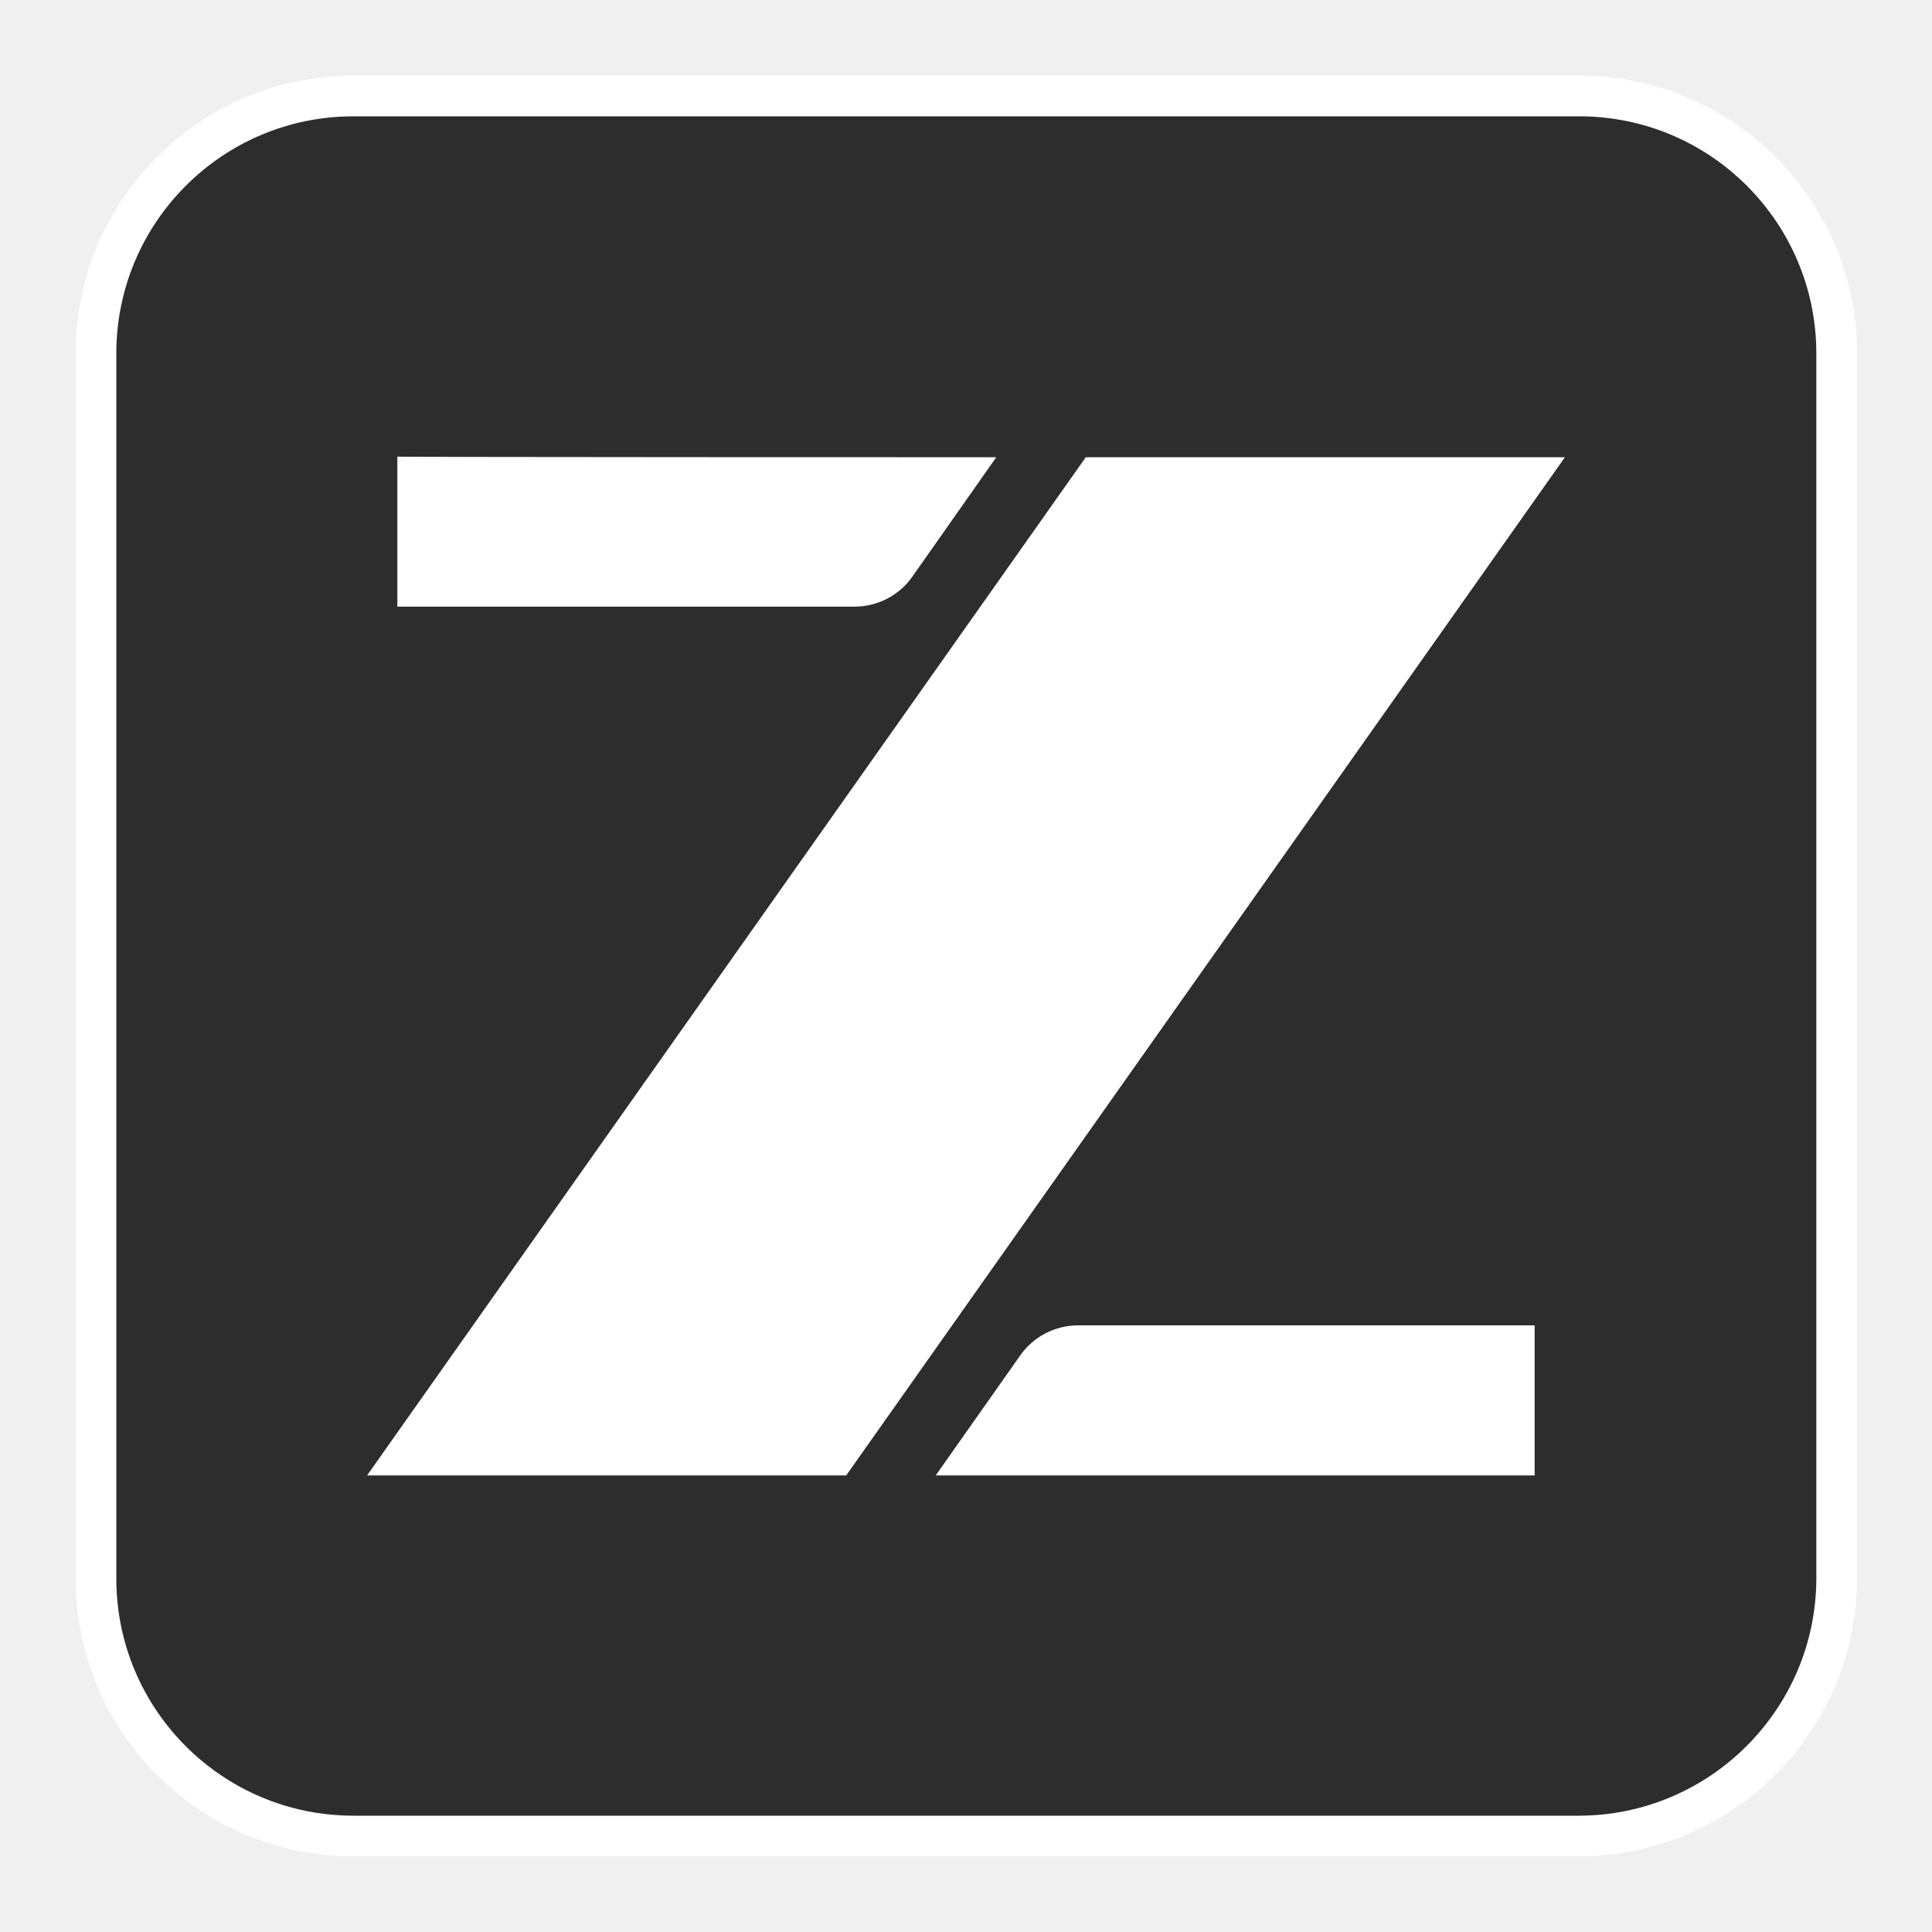
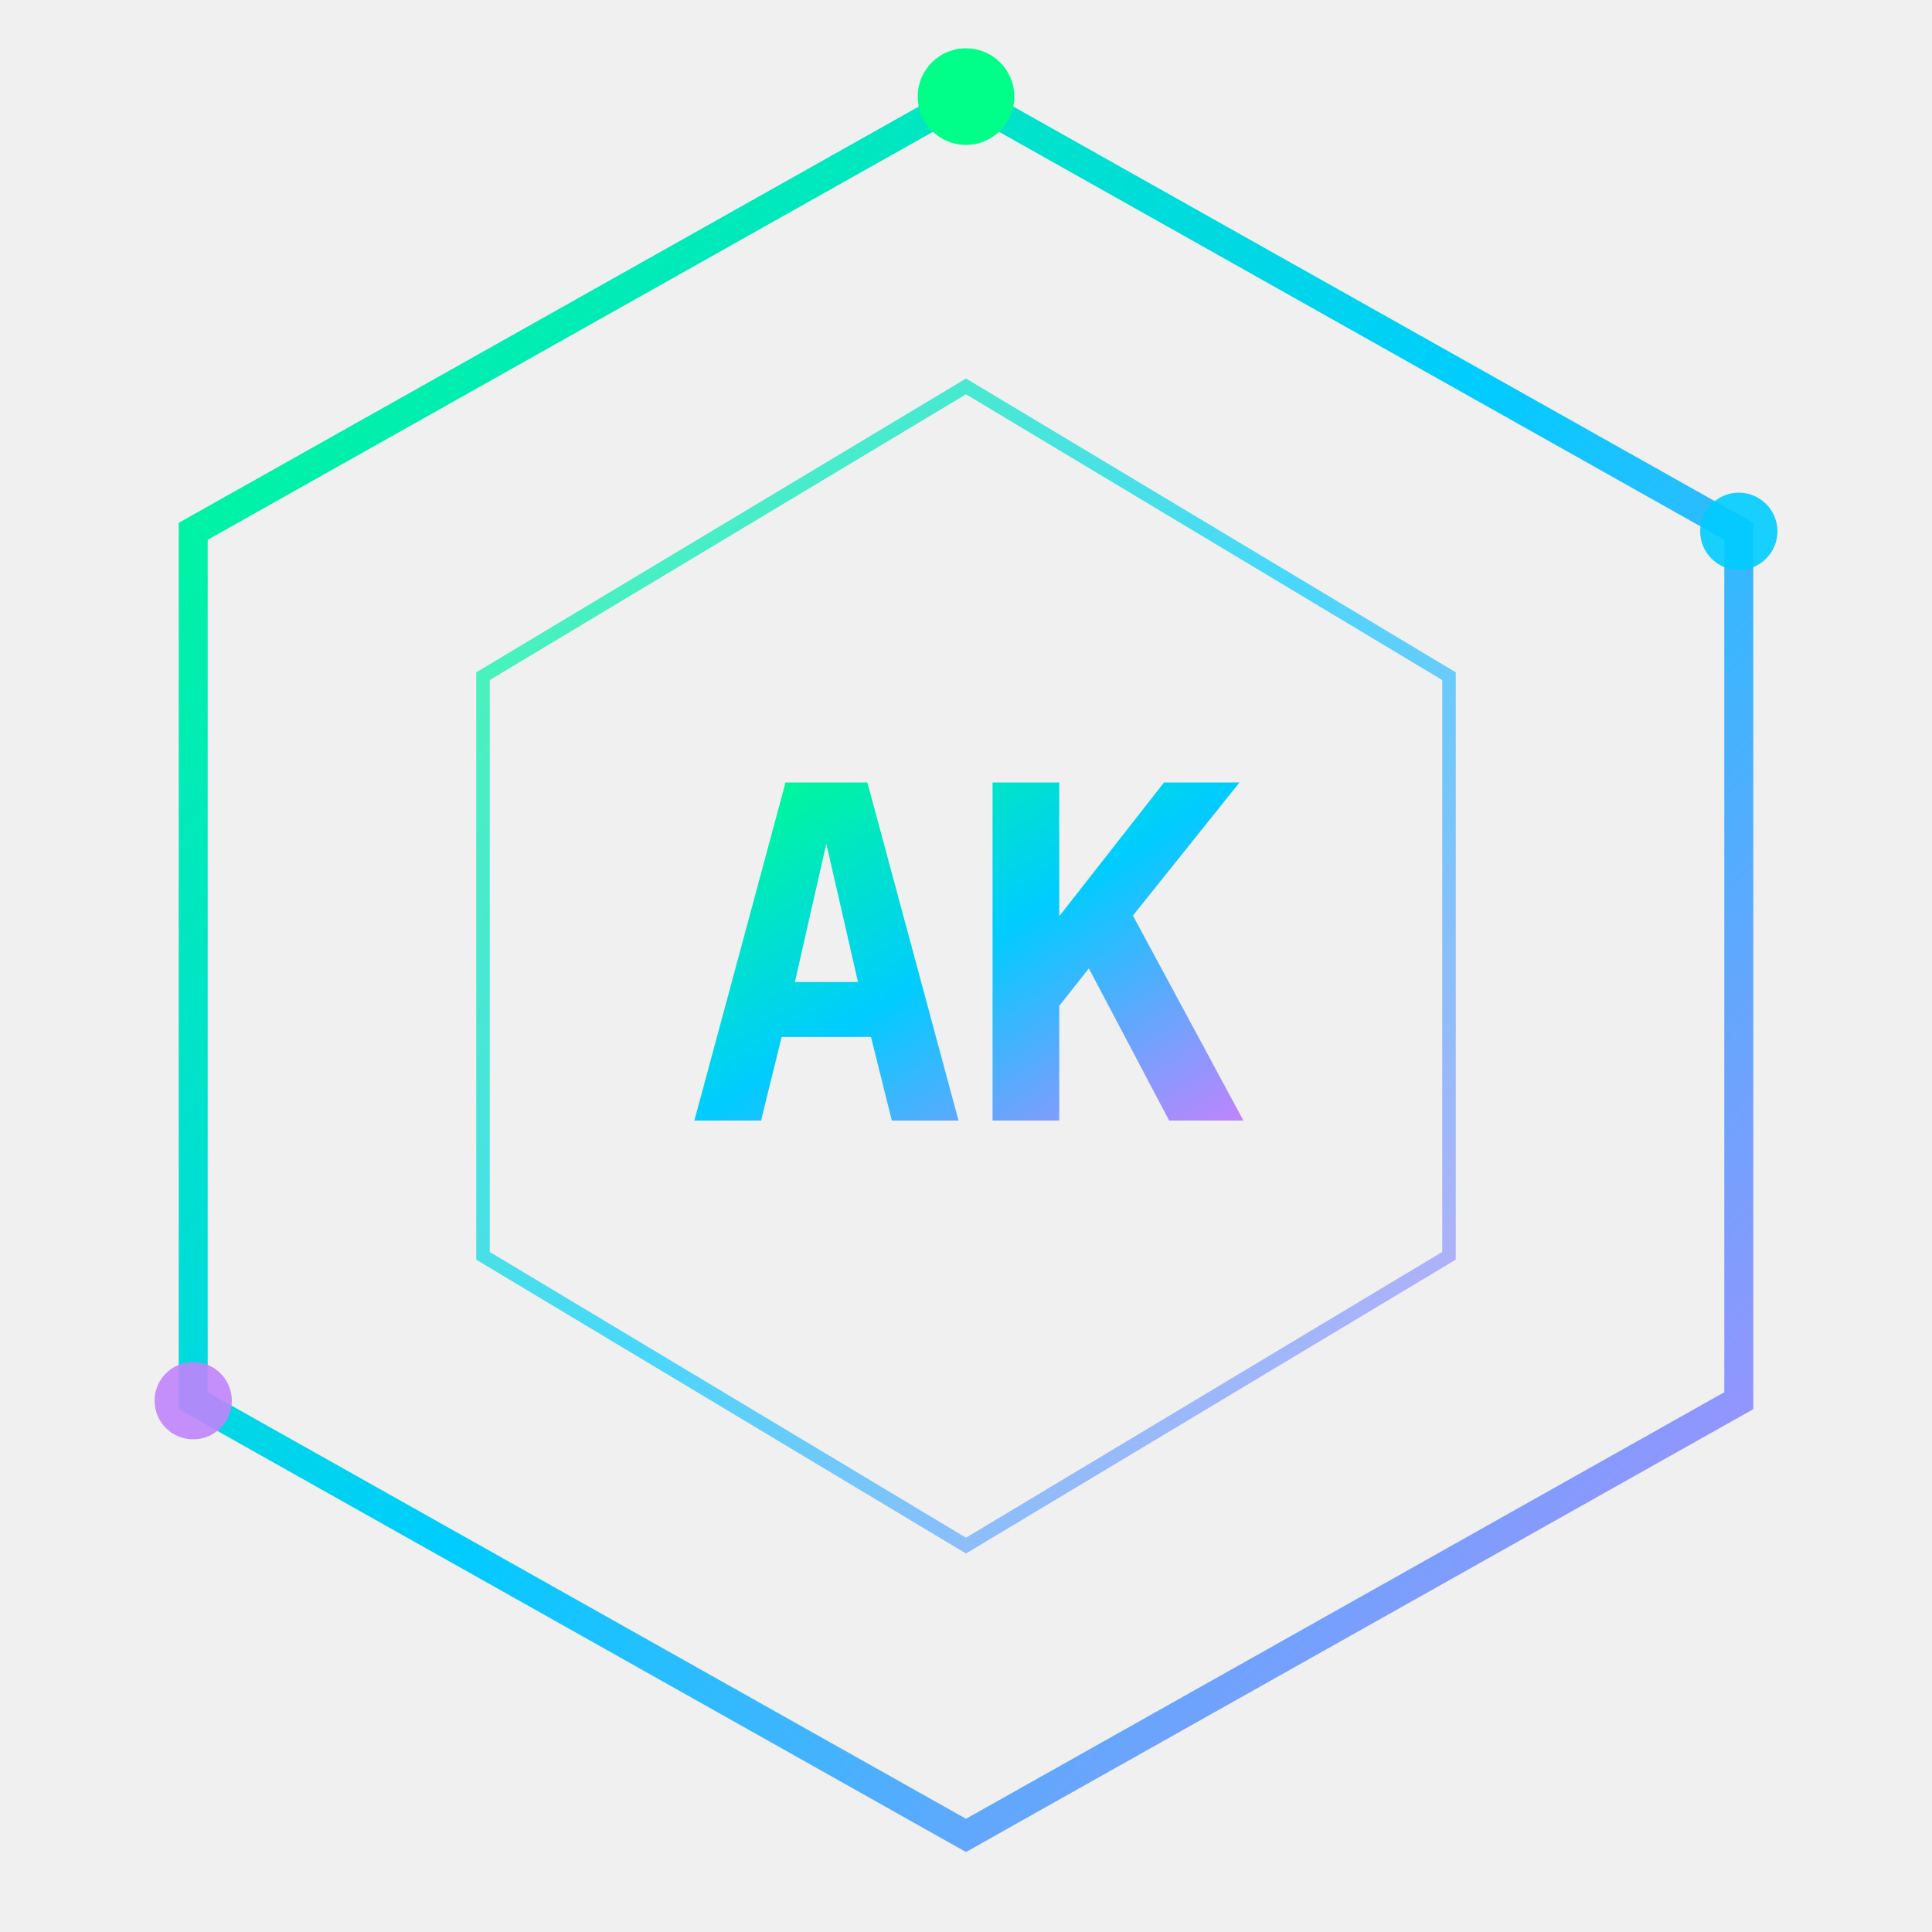
- <svg xmlns="http://www.w3.org/2000/svg" version="1.1" x="0px" y="0px" viewBox="0 0 30 30" style="enable-background:new 0 0 30 30;" xml:space="preserve">
+ <svg xmlns="http://www.w3.org/2000/svg" viewBox="0 0 100 100" fill="none">
  <defs>
-     <style type="text/css">
-     .st194{fill:#2D2D2D;stroke:#FFFFFF;stroke-width:0.632;stroke-miterlimit:10;}
-     .st23{fill:#FFFFFF;}
- 
-     .z-breathe {
-       animation: breathe 2.5s ease-in-out infinite;
-     }
- 
-     @keyframes breathe {
-       0%, 100% { opacity: 0.7; }
-       50% { opacity: 1; }
-     }
-   </style>
+     <linearGradient id="ak" x1="0%" y1="0%" x2="100%" y2="100%">
+       <stop offset="0%" stop-color="#00ff88" />
+       <stop offset="50%" stop-color="#00ccff" />
+       <stop offset="100%" stop-color="#c084fc" />
+     </linearGradient>
  </defs>
-   <g>
-     <path class="st194" d="M24.51,28.51H5.49c-2.21,0-4-1.79-4-4V5.49c0-2.21,1.79-4,4-4h19.03c2.21,0,4,1.79,4,4v19.03     C28.51,26.72,26.72,28.51,24.51,28.51z" />
-     <g class="z-breathe">
-       <path class="st23" d="M15.47,7.1l-1.3,1.85c-0.2,0.29-0.54,0.47-0.9,0.47h-7.1V7.09C6.16,7.1,15.47,7.1,15.47,7.1z" />
-       <polygon class="st23" points="24.3,7.1 13.14,22.91 5.7,22.91 16.86,7.1" />
-       <path class="st23" d="M14.53,22.91l1.31-1.86c0.2-0.29,0.54-0.47,0.9-0.47h7.09v2.33H14.53z" />
-     </g>
-   </g>
+   <path d="M50 5 L90 27.5 L90 72.5 L50 95 L10 72.5 L10 27.5 Z" stroke="url(#ak)" stroke-width="1.5" />
+   <path d="M50 20 L75 35 L75 65 L50 80 L25 65 L25 35 Z" stroke="url(#ak)" stroke-width=".7" opacity=".7" />
+   <text x="50" y="58" text-anchor="middle" fill="url(#ak)" font-size="24" font-family="monospace" font-weight="bold">AK</text>
+   <circle cx="50" cy="5" r="2.5" fill="#00ff88" />
+   <circle cx="90" cy="27.5" r="2" fill="#00ccff" opacity=".9" />
+   <circle cx="10" cy="72.5" r="2" fill="#c084fc" opacity=".9" />
</svg>
